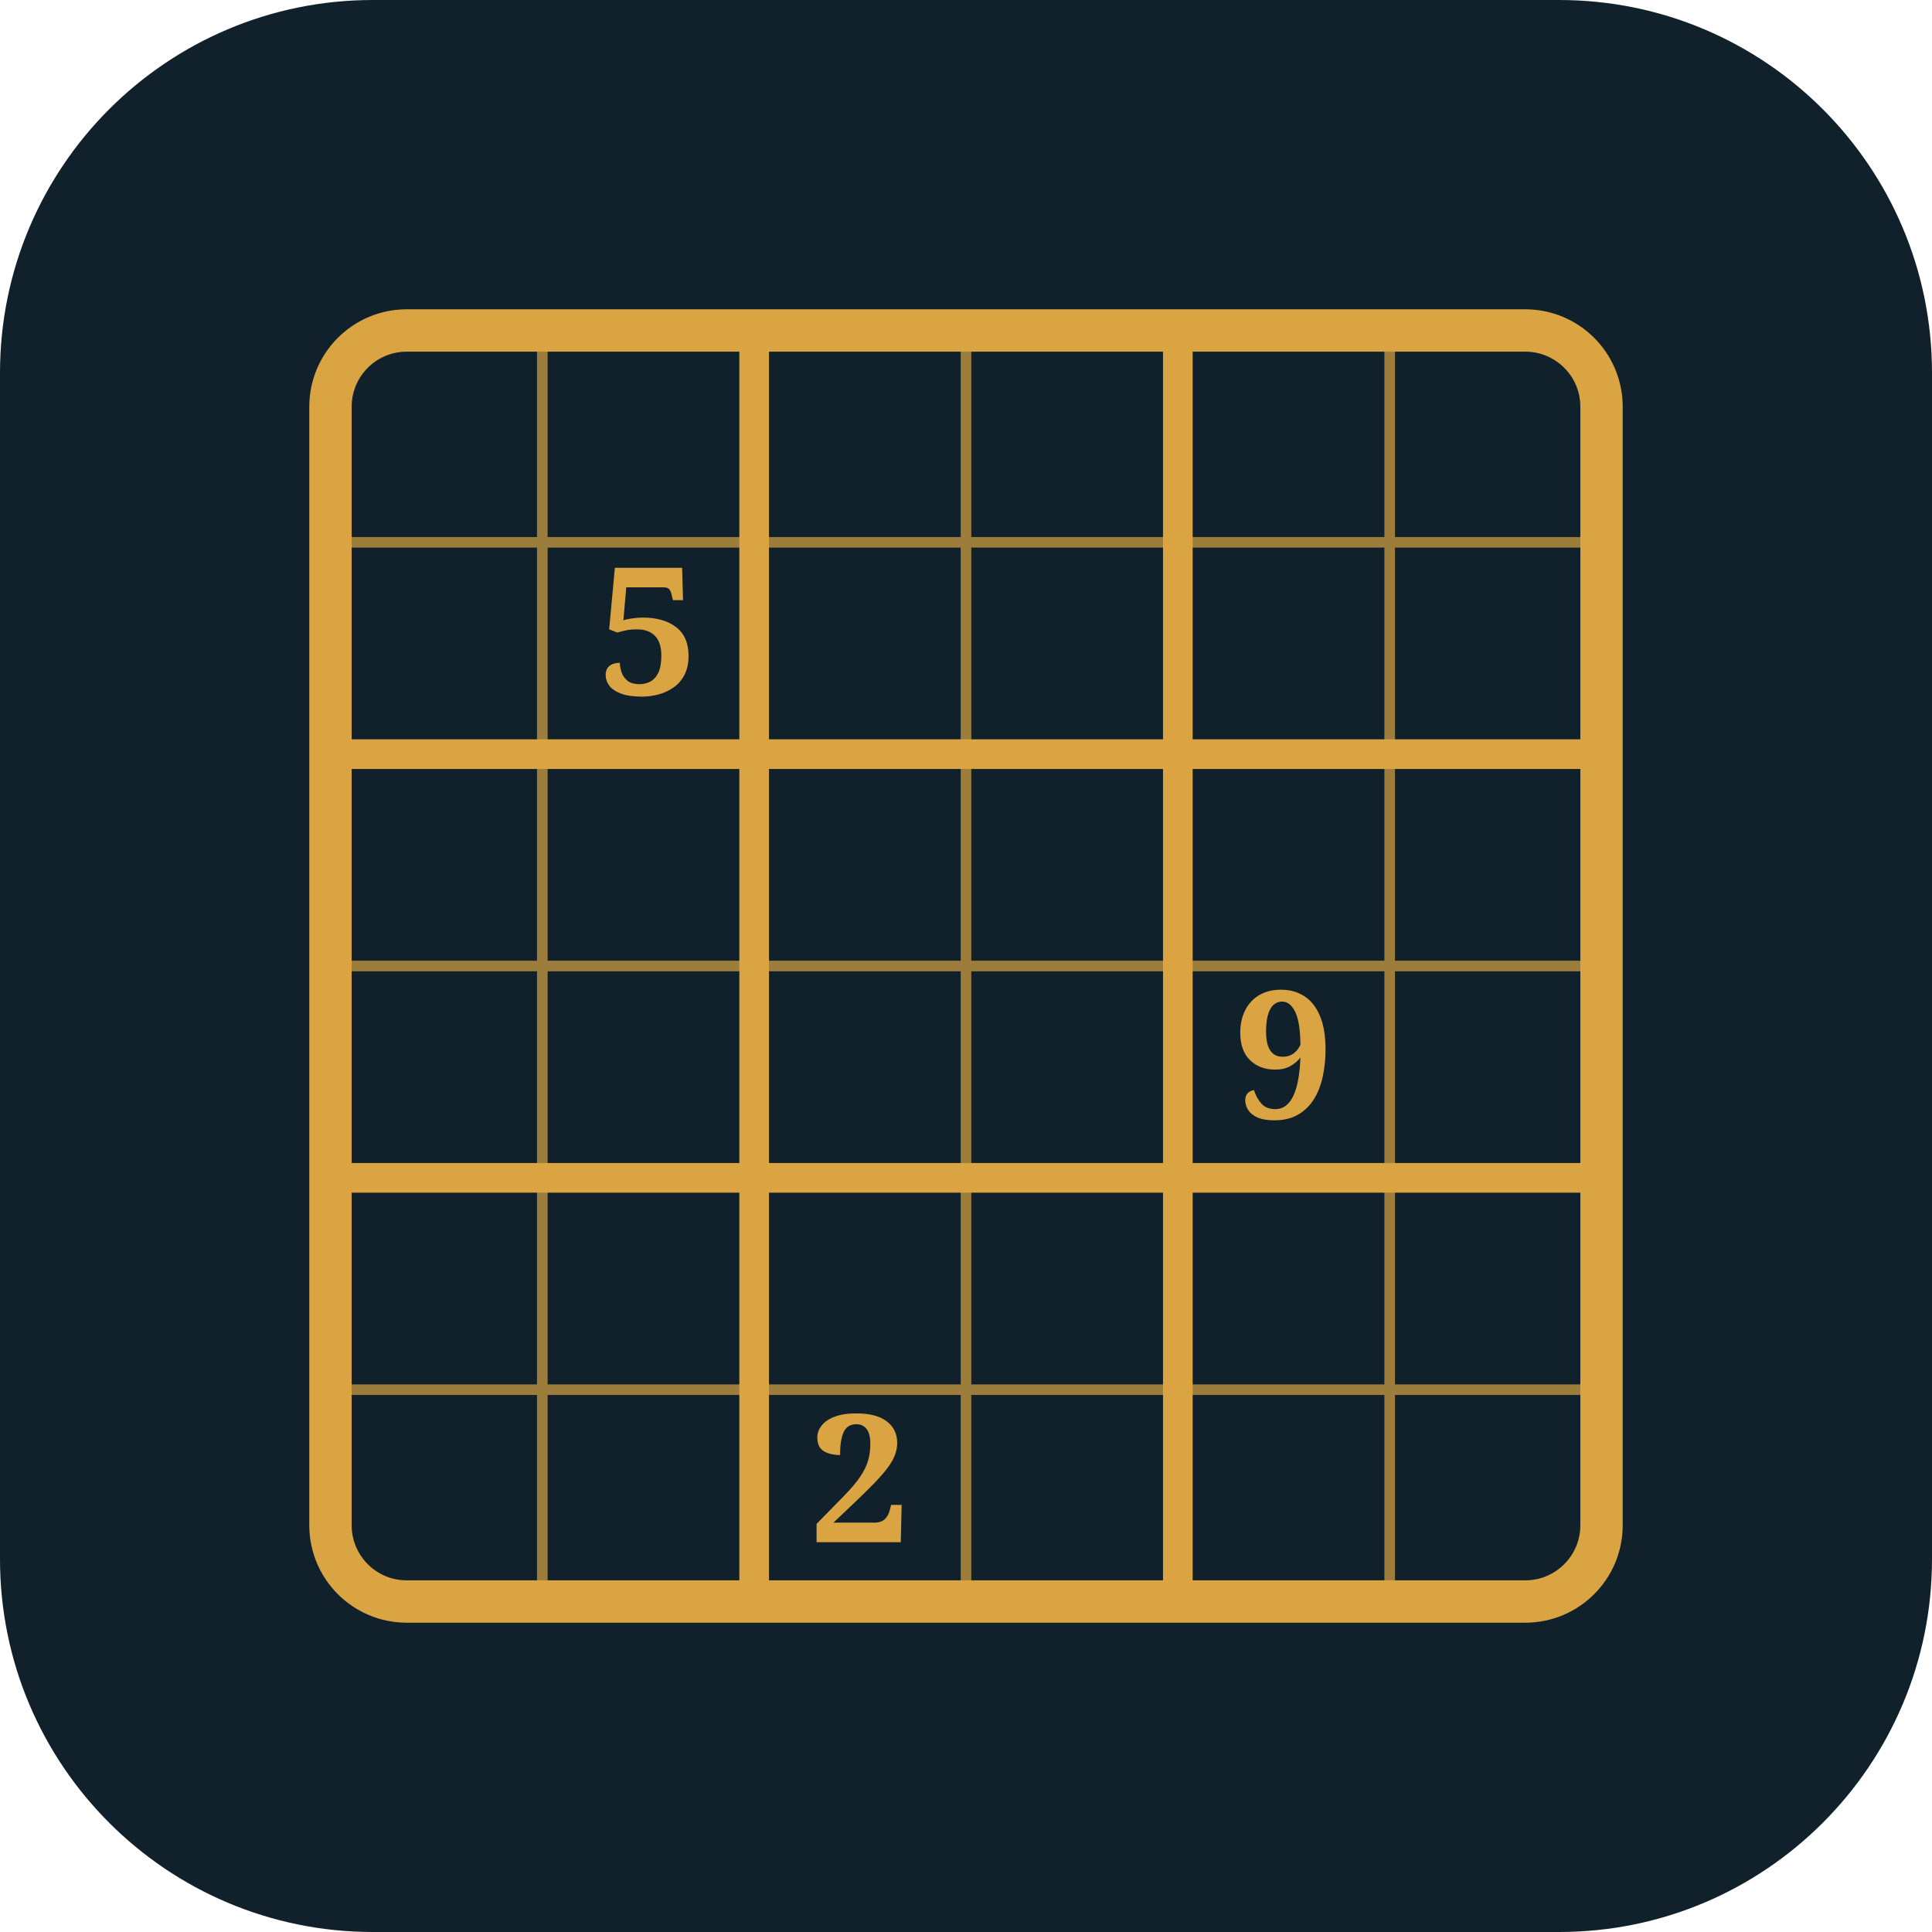
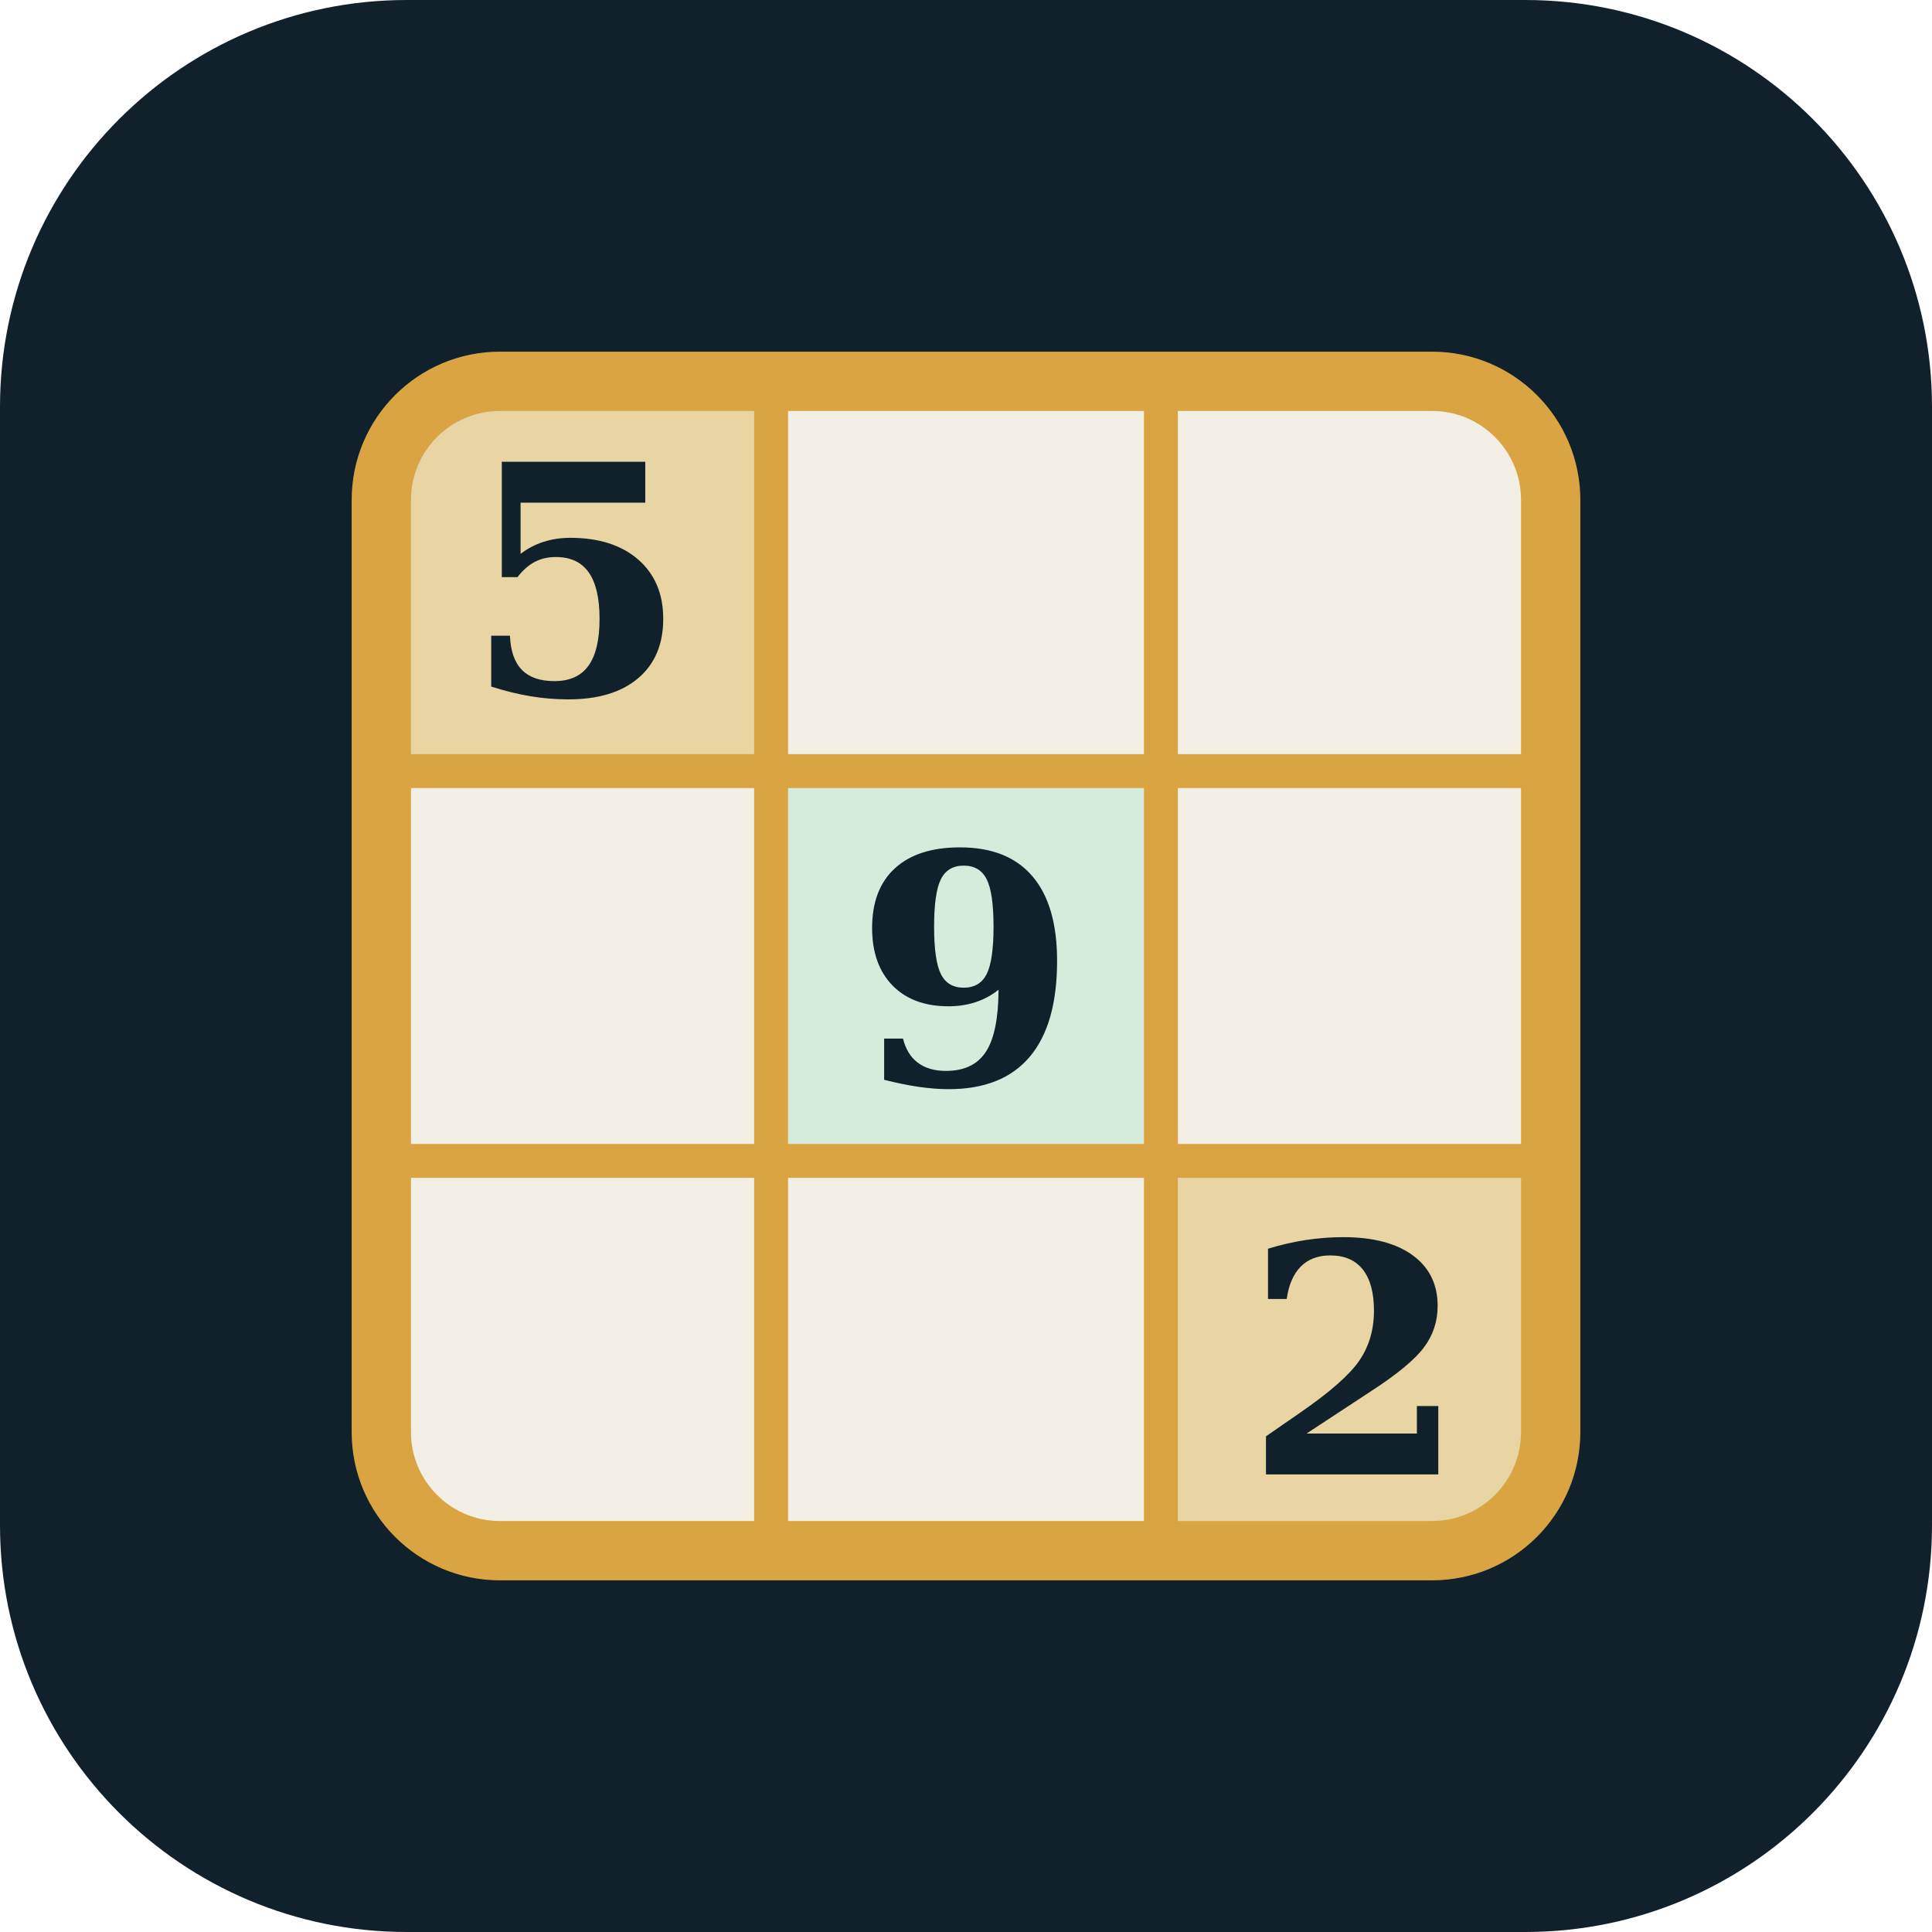
<svg xmlns="http://www.w3.org/2000/svg" viewBox="0 0 456 456" width="456" height="456">
-   <rect width="456" height="456" rx="88" fill="#10212B" />
-   <g fill="none" stroke="#D9A441" stroke-linejoin="round">
-     <rect x="78" y="78" width="300" height="300" rx="18" stroke-width="10" />
-     <path d="M178 78 V378 M278 78 V378 M78 178 H378 M78 278 H378" stroke-width="7" />
-     <path d="M128 78 V378 M228 78 V378 M328 78 V378 M78 128 H378 M78 228 H378 M78 328 H378" stroke-width="2.5" opacity="0.7" />
+   <rect width="456" height="456" rx="96" fill="#10212B" />
+   <rect x="90" y="90" width="276" height="276" rx="28" fill="#F4EFE4" />
+   <path d="M118 90H182V182H90V118Q90 90 118 90Z" fill="#E8D5A3" />
+   <rect x="182" y="182" width="92" height="92" fill="#D7EBDD" />
+   <path d="M274 274H366V338Q366 366 338 366H274Z" fill="#E8D5A3" />
+   <g fill="none" stroke="#D9A441" stroke-linejoin="round" stroke-linecap="round">
+     <rect x="90" y="90" width="276" height="276" rx="28" stroke-width="14" />
+     <path d="M182 96V360M274 96V360M96 182H360M96 274H360" stroke-width="8" />
  </g>
-   <g fill="#D9A441" font-family="Georgia, serif" font-size="42" font-weight="600" text-anchor="middle">
-     <text x="153" y="164">5</text>
-     <text x="303" y="264">9</text>
-     <text x="203" y="364">2</text>
+   <g fill="#10212B">
+     <path d="M152.3 108.99V118.65H122.87V130.73Q125.3 128.85 128.28 127.89Q131.27 126.94 134.58 126.94Q144.75 126.94 150.64 132.08Q156.54 137.22 156.54 146.06Q156.54 155.05 150.64 160.06Q144.75 165.07 134.14 165.07Q129.64 165.07 125.21 164.33Q120.77 163.59 115.94 162.05V150.04H120.36Q120.58 155.45 123.18 158.11Q125.78 160.76 130.86 160.76Q136.28 160.76 138.89 157.13Q141.51 153.5 141.51 146.06Q141.51 138.73 138.95 135.1Q136.39 131.47 131.19 131.47Q128.39 131.47 126.2 132.63Q124.01 133.79 122.13 136.22H118.44V108.99Z" />
+     <path d="M227.47 204.31Q223.67 204.31 222.07 207.53Q220.47 210.76 220.47 218.72Q220.47 226.67 222.07 229.9Q223.67 233.12 227.47 233.12Q231.26 233.12 232.88 229.9Q234.5 226.67 234.5 218.72Q234.5 210.76 232.88 207.53Q231.26 204.31 227.47 204.31ZM235.68 233.6Q233.25 235.55 230.28 236.53Q227.32 237.51 223.86 237.51Q215.46 237.51 210.65 232.59Q205.84 227.67 205.84 219.01Q205.84 209.87 211.22 204.94Q216.6 200 226.58 200Q237.86 200 243.68 206.82Q249.5 213.63 249.5 226.78Q249.5 241.78 243.05 249.42Q236.6 257.07 223.93 257.07Q220.61 257.07 216.82 256.52Q213.02 255.96 208.68 254.86V245.13H213.13Q214.06 248.89 216.62 250.82Q219.18 252.76 223.27 252.76Q229.75 252.76 232.7 248.24Q235.64 243.73 235.68 233.6Z" />
+     <path d="M303.7 306.59H299.28V294.73Q303.77 293.36 308.17 292.68Q312.58 292 317.07 292Q327.57 292 333.45 296.29Q339.32 300.58 339.32 308.25Q339.32 313.7 336.08 318.03Q332.84 322.36 323.7 328.29L308.38 338.35H334.42V331.86H339.47V348H298.8V339.01L306.94 333.37Q317.37 326.19 320.83 321.14Q324.29 316.09 324.29 309.35Q324.29 302.98 321.66 299.64Q319.02 296.31 313.98 296.31Q309.63 296.31 307.01 298.94Q304.4 301.58 303.7 306.59Z" />
  </g>
</svg>
